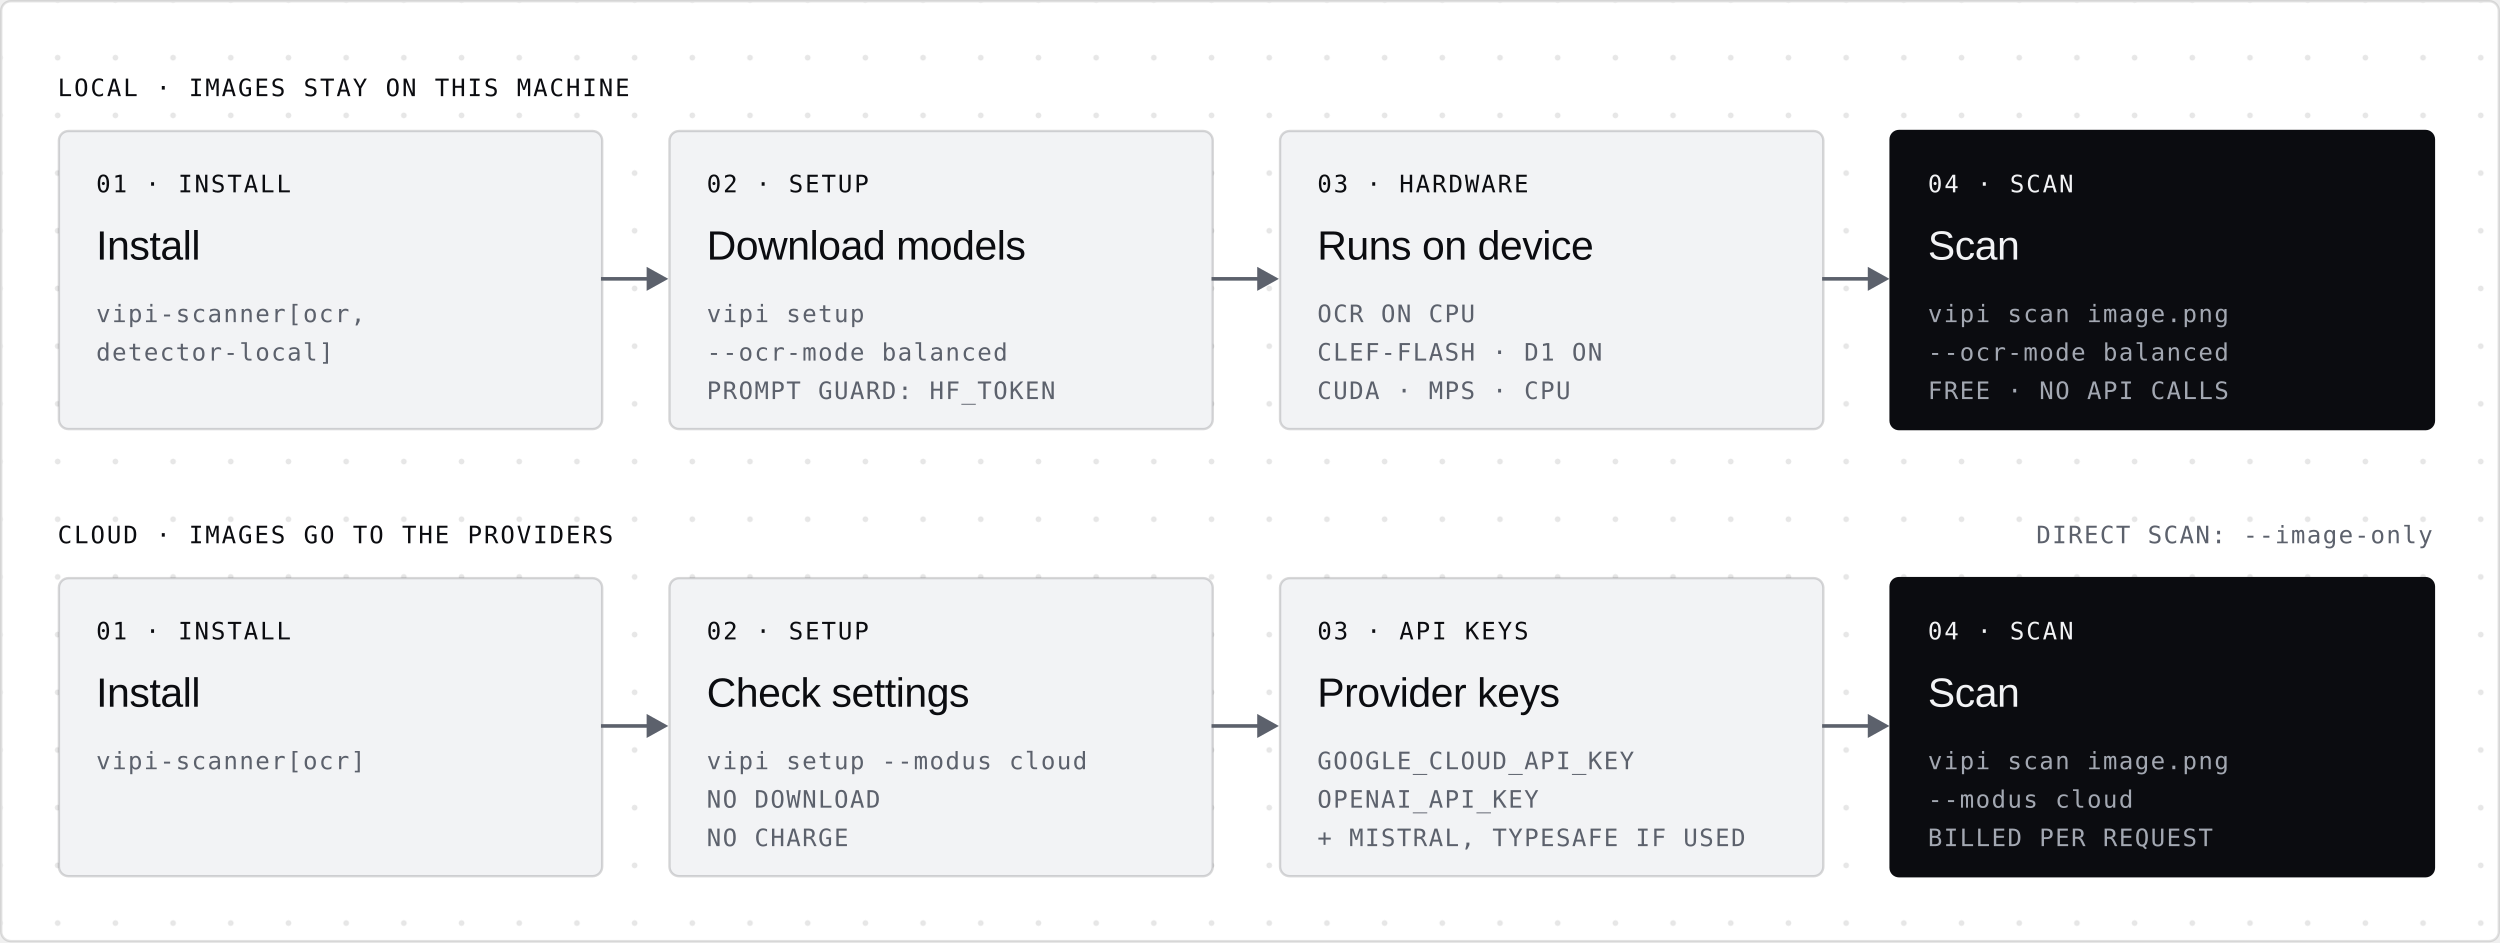
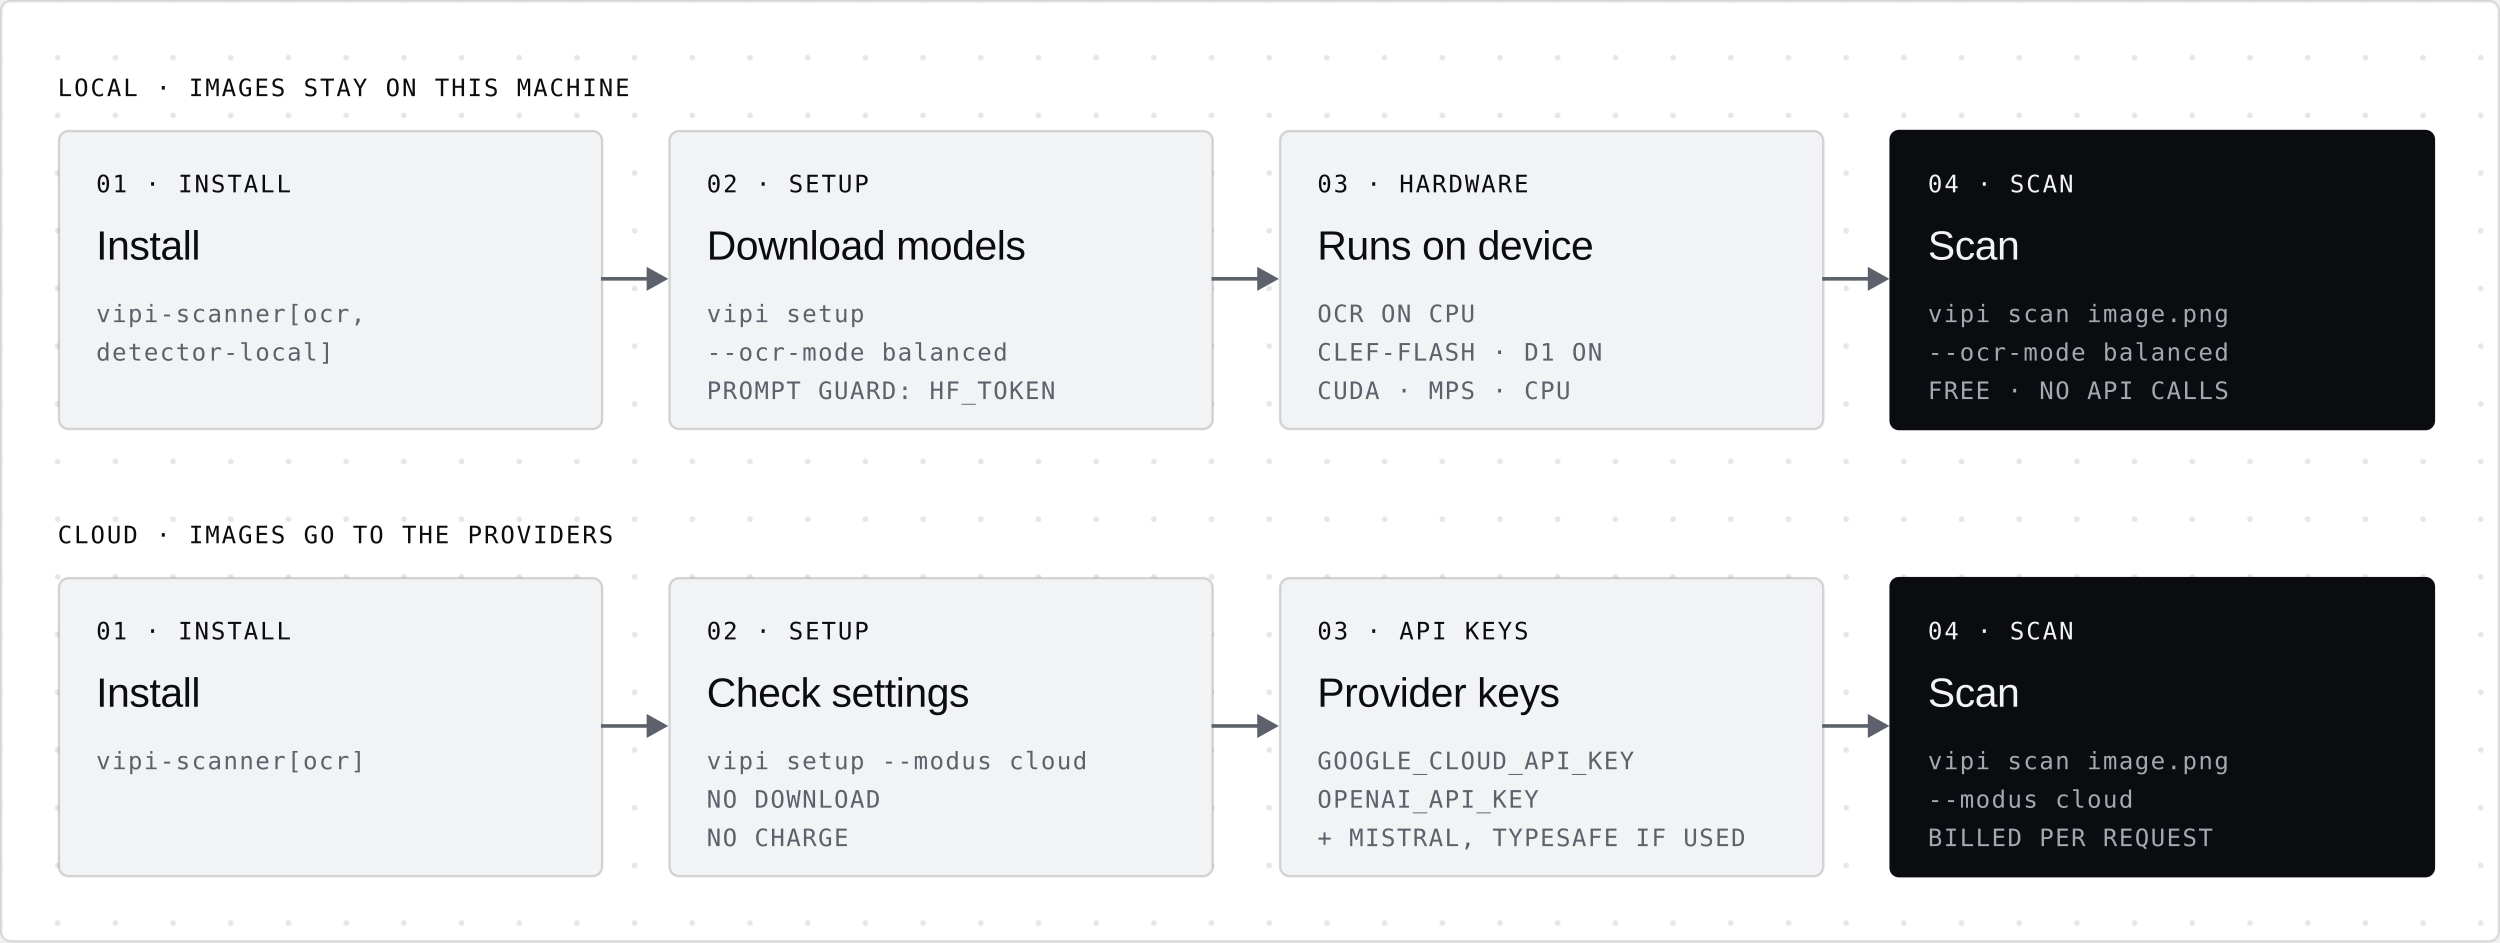
<svg xmlns="http://www.w3.org/2000/svg" viewBox="0 0 1040 392" role="img" aria-labelledby="title desc">
  <defs>
    <style>
      .bg { fill: #FFFFFF; stroke: rgba(11,12,16,.12); }
      .dot { fill: rgba(11,12,16,.10); }
      .card { fill: #F2F3F5; stroke: rgba(11,12,16,.16); }
      .group { fill: none; stroke: rgba(11,12,16,.28); stroke-dasharray: 5 4; }
      .ink { fill: #0B0C10; }
      .wire { fill: none; stroke: #5C616C; stroke-width: 1.5; }
      .dash { fill: none; stroke: #5C616C; stroke-width: 1.5; stroke-dasharray: 5 4; }
      .head { fill: #5C616C; }
      .title { fill: #0B0C10; font: 500 17px "Geist", "Helvetica Neue", Arial, sans-serif; letter-spacing: -0.01em; }
      .title-inv { fill: #F2F3F5; font: 500 17px "Geist", "Helvetica Neue", Arial, sans-serif; letter-spacing: -0.01em; }
      .mono { fill: #5C616C; font: 500 10px "Geist Mono", ui-monospace, Menlo, Consolas, monospace; letter-spacing: .06em; }
      .step { fill: #0B0C10; font: 500 10px "Geist Mono", ui-monospace, Menlo, Consolas, monospace; letter-spacing: .08em; }
      .mono-inv { fill: #A3A8B2; font: 500 10px "Geist Mono", ui-monospace, Menlo, Consolas, monospace; letter-spacing: .06em; }
      .step-inv { fill: #F2F3F5; font: 500 10px "Geist Mono", ui-monospace, Menlo, Consolas, monospace; letter-spacing: .08em; }
      .clean { fill: #30A46C; }
      .injection { fill: #E5484D; }
      .review { fill: #F5A524; }
      .steel { fill: #5C616C; }
      @media (prefers-color-scheme: dark) {
        .bg { fill: #121318; stroke: rgba(242,243,245,.12); }
        .dot { fill: rgba(242,243,245,.09); }
        .card { fill: #0B0C10; stroke: rgba(242,243,245,.16); }
        .group { stroke: rgba(242,243,245,.28); }
        .ink { fill: #F2F3F5; }
        .wire, .dash { stroke: #A3A8B2; }
        .head, .steel { fill: #A3A8B2; }
        .title, .step { fill: #F2F3F5; }
        .title-inv, .step-inv { fill: #0B0C10; }
        .mono { fill: #A3A8B2; }
        .mono-inv { fill: #5C616C; }
      }
    </style>
    <pattern id="raster" width="24" height="24" patternUnits="userSpaceOnUse" x="12" y="12">
      <circle class="dot" cx="12" cy="12" r="1.2" />
    </pattern>
  </defs>
  <rect class="bg" x="0.5" y="0.5" width="1039" height="391" rx="4" />
  <rect x="1" y="1" width="1038" height="390" rx="4" fill="url(#raster)" />
  <text class="step" x="24" y="40">LOCAL · IMAGES STAY ON THIS MACHINE</text>
  <rect class="card" x="24.5" y="54.5" width="226" height="124" rx="4" />
  <text class="step" x="40" y="80">01 · INSTALL</text>
  <text class="title" x="40" y="108">Install</text>
  <text class="mono" x="40" y="134">vipi-scanner[ocr,</text>
  <text class="mono" x="40" y="150">  detector-local]</text>
  <rect class="card" x="278.5" y="54.5" width="226" height="124" rx="4" />
  <text class="step" x="294" y="80">02 · SETUP</text>
  <text class="title" x="294" y="108">Download models</text>
  <text class="mono" x="294" y="134">vipi setup</text>
  <text class="mono" x="294" y="150">--ocr-mode balanced</text>
  <text class="mono" x="294" y="166">PROMPT GUARD: HF_TOKEN</text>
  <path class="wire" d="M250 116H270" />
  <path class="head" d="M278 116l-9-5v10z" />
  <rect class="card" x="532.5" y="54.5" width="226" height="124" rx="4" />
  <text class="step" x="548" y="80">03 · HARDWARE</text>
  <text class="title" x="548" y="108">Runs on device</text>
  <text class="mono" x="548" y="134">OCR ON CPU</text>
  <text class="mono" x="548" y="150">CLEF-FLASH · D1 ON</text>
  <text class="mono" x="548" y="166">CUDA · MPS · CPU</text>
  <path class="wire" d="M504 116H524" />
  <path class="head" d="M532 116l-9-5v10z" />
  <rect class="ink" x="786" y="54" width="227" height="125" rx="4" />
  <text class="step-inv" x="802" y="80">04 · SCAN</text>
  <text class="title-inv" x="802" y="108">Scan</text>
  <text class="mono-inv" x="802" y="134">vipi scan image.png</text>
  <text class="mono-inv" x="802" y="150">--ocr-mode balanced</text>
  <text class="mono-inv" x="802" y="166">FREE · NO API CALLS</text>
  <path class="wire" d="M758 116H778" />
  <path class="head" d="M786 116l-9-5v10z" />
  <text class="step" x="24" y="226">CLOUD · IMAGES GO TO THE PROVIDERS</text>
  <rect class="card" x="24.5" y="240.5" width="226" height="124" rx="4" />
  <text class="step" x="40" y="266">01 · INSTALL</text>
  <text class="title" x="40" y="294">Install</text>
  <text class="mono" x="40" y="320">vipi-scanner[ocr]</text>
  <rect class="card" x="278.5" y="240.5" width="226" height="124" rx="4" />
  <text class="step" x="294" y="266">02 · SETUP</text>
  <text class="title" x="294" y="294">Check settings</text>
  <text class="mono" x="294" y="320">vipi setup --modus cloud</text>
  <text class="mono" x="294" y="336">NO DOWNLOAD</text>
  <text class="mono" x="294" y="352">NO CHARGE</text>
  <path class="wire" d="M250 302H270" />
  <path class="head" d="M278 302l-9-5v10z" />
  <rect class="card" x="532.5" y="240.5" width="226" height="124" rx="4" />
  <text class="step" x="548" y="266">03 · API KEYS</text>
  <text class="title" x="548" y="294">Provider keys</text>
  <text class="mono" x="548" y="320">GOOGLE_CLOUD_API_KEY</text>
  <text class="mono" x="548" y="336">OPENAI_API_KEY</text>
  <text class="mono" x="548" y="352">+ MISTRAL, TYPESAFE IF USED</text>
  <path class="wire" d="M504 302H524" />
  <path class="head" d="M532 302l-9-5v10z" />
  <rect class="ink" x="786" y="240" width="227" height="125" rx="4" />
  <text class="step-inv" x="802" y="266">04 · SCAN</text>
  <text class="title-inv" x="802" y="294">Scan</text>
  <text class="mono-inv" x="802" y="320">vipi scan image.png</text>
  <text class="mono-inv" x="802" y="336">--modus cloud</text>
  <text class="mono-inv" x="802" y="352">BILLED PER REQUEST</text>
  <path class="wire" d="M758 302H778" />
  <path class="head" d="M786 302l-9-5v10z" />
-   <text class="mono" x="1012" y="226" text-anchor="end">DIRECT SCAN: --image-only</text>
</svg>
